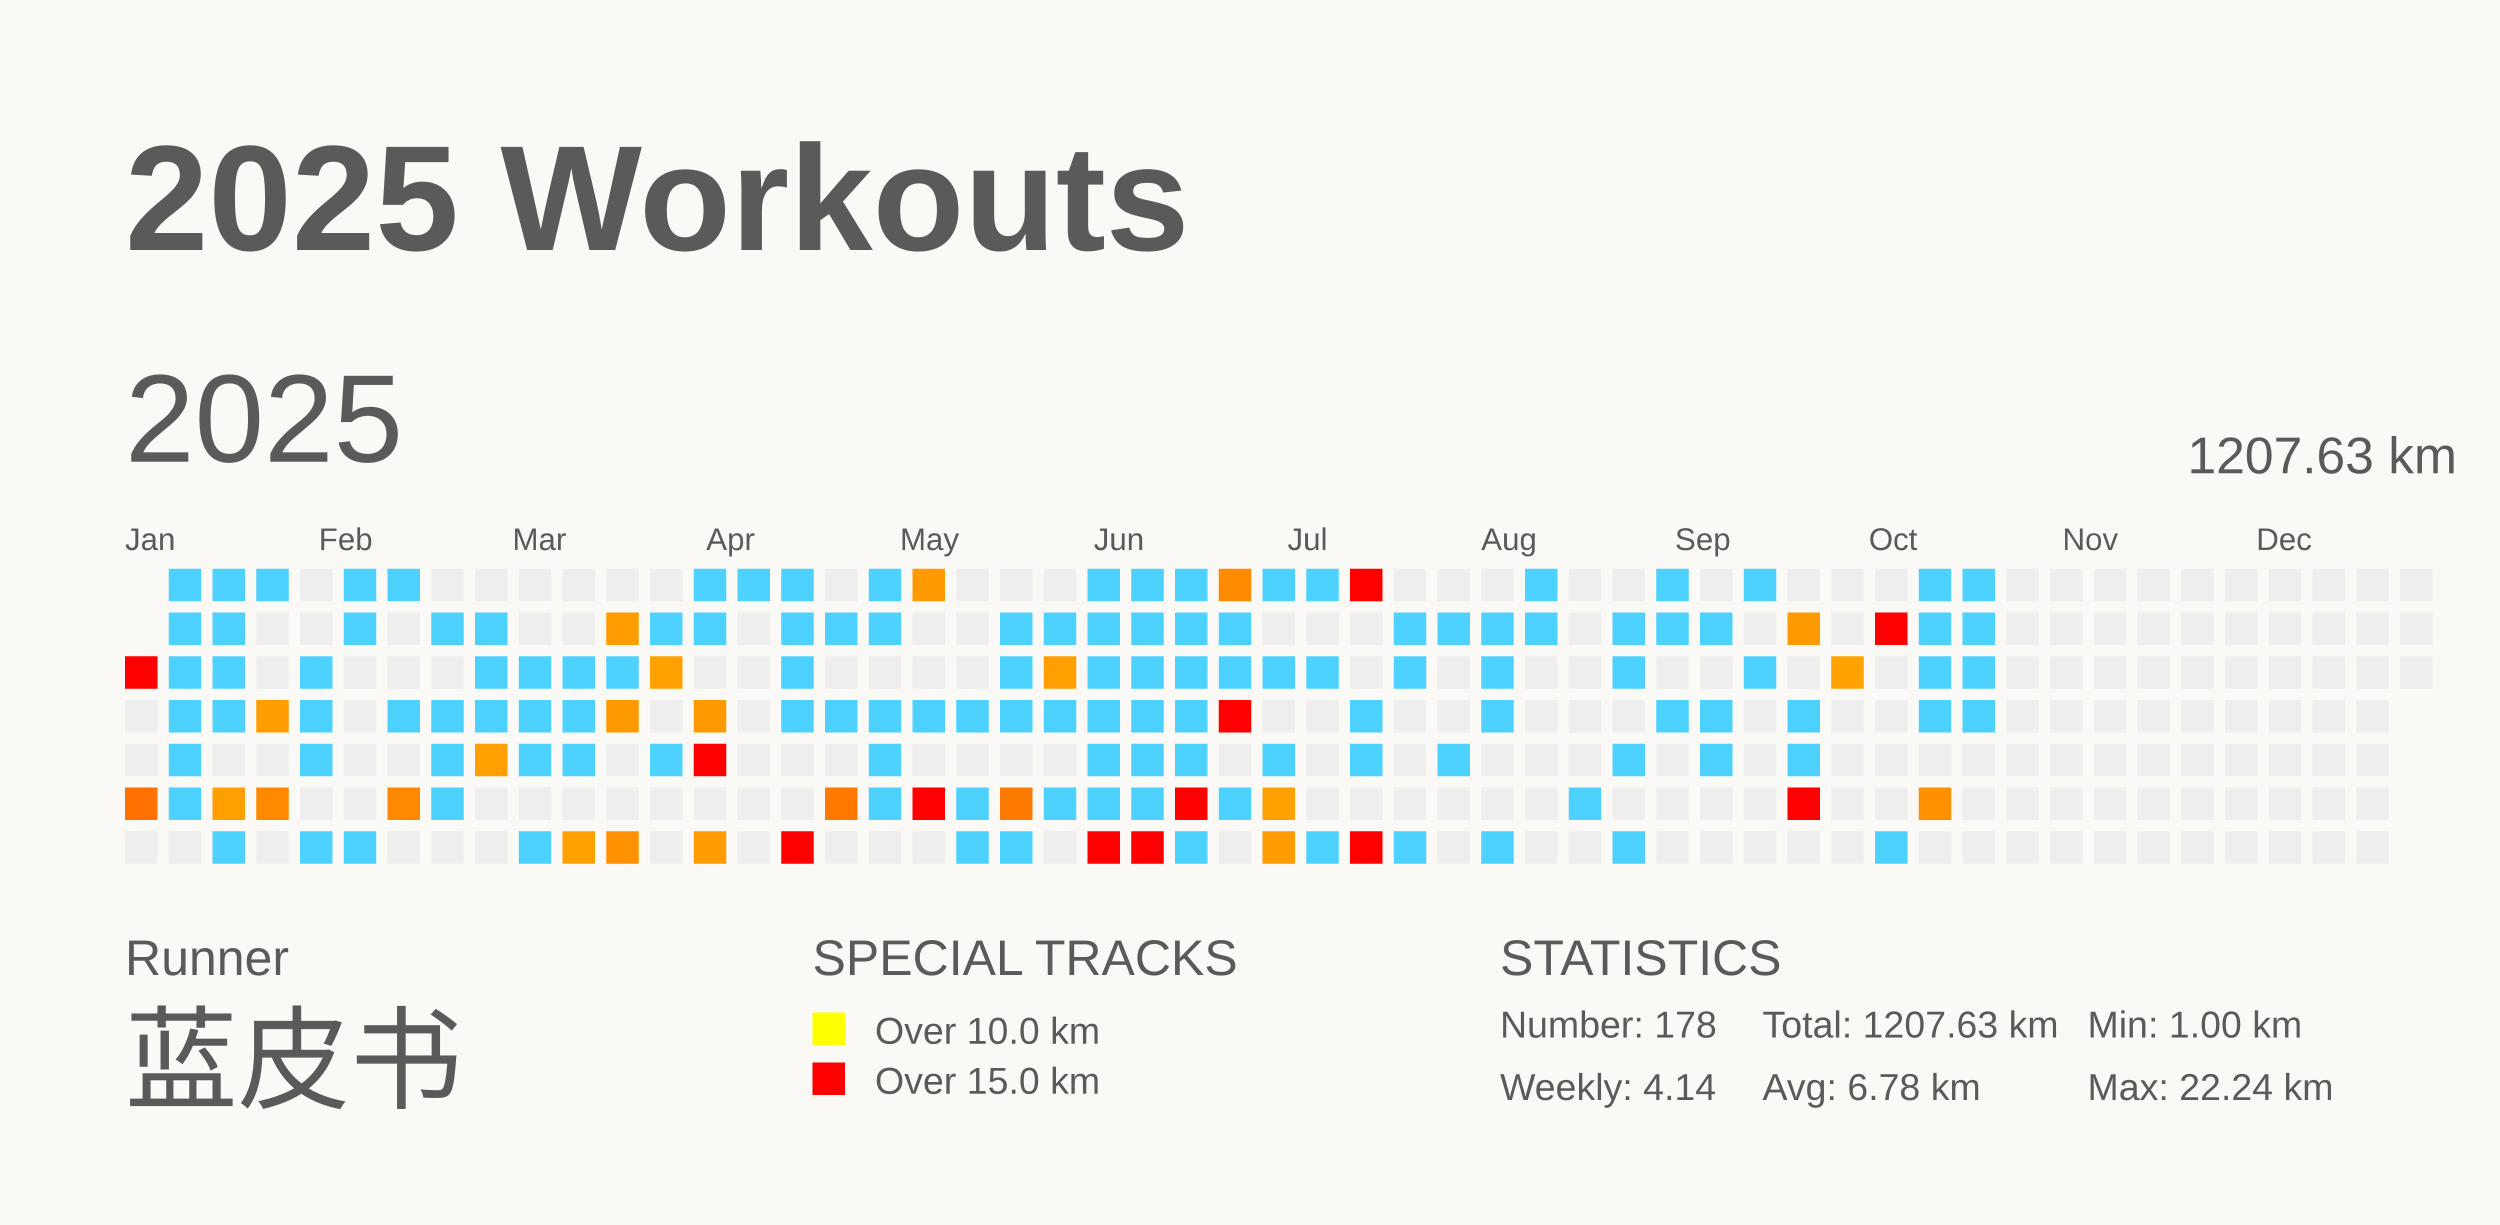
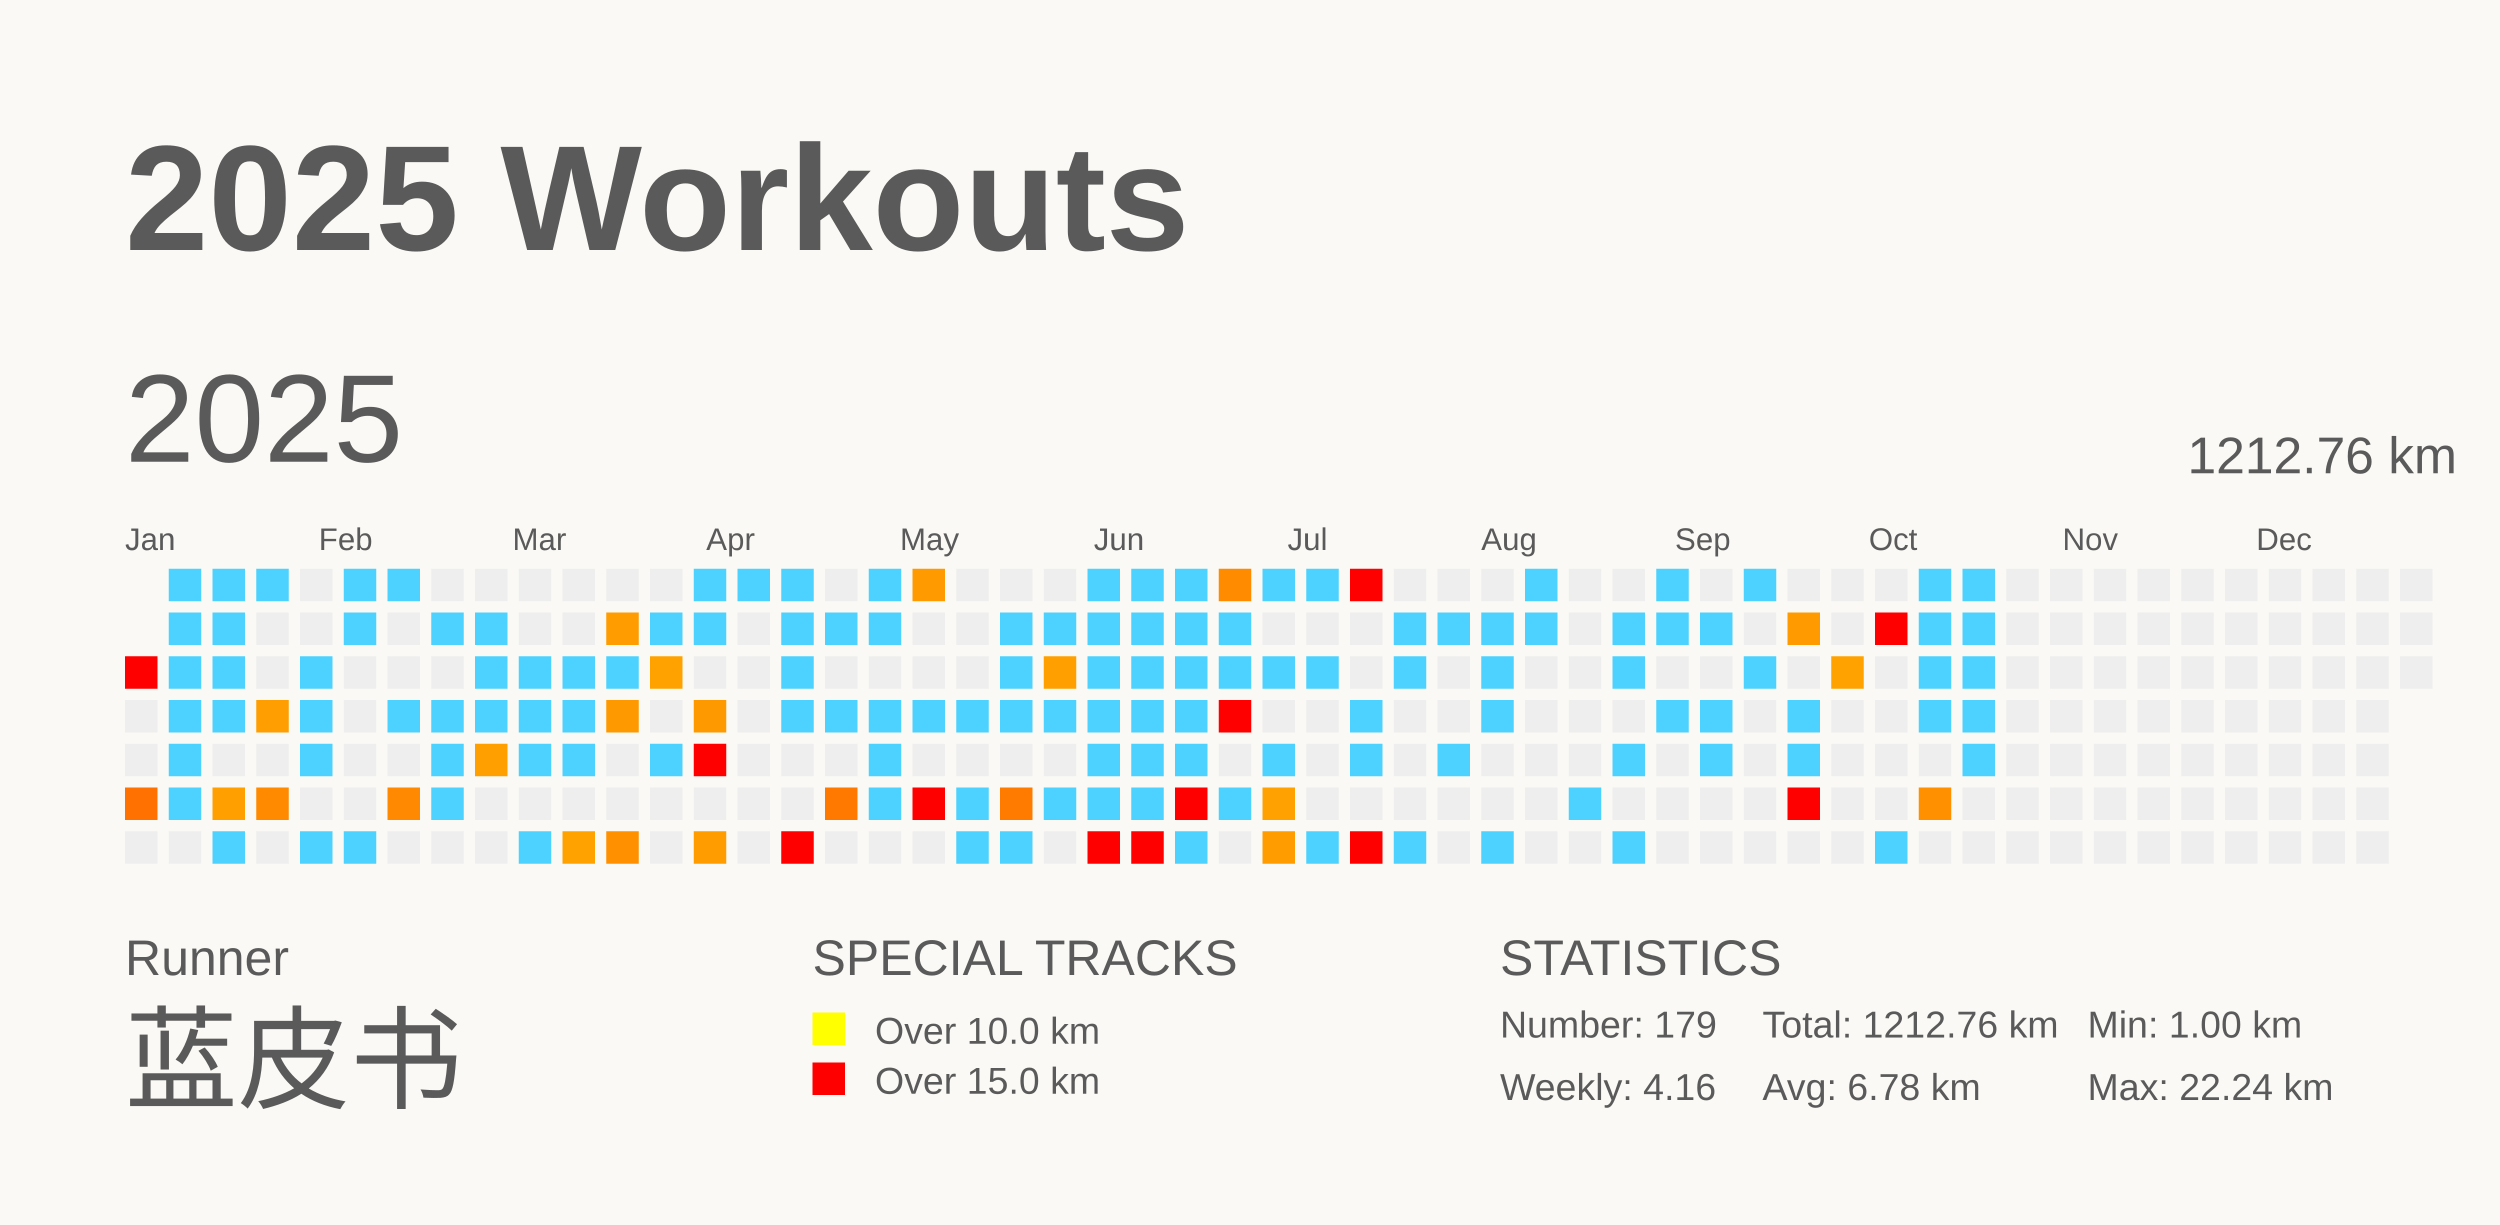
<svg xmlns="http://www.w3.org/2000/svg" baseProfile="full" height="98mm" version="1.1" viewBox="0,0,200,98" width="200mm">
  <defs />
  <rect fill="#FAF9F5" height="98" width="200" x="0" y="0" />
  <text fill="#5A5A5A" style="font-size:12px; font-family:Arial; font-weight:bold;" x="10" y="20">2025 Workouts</text>
  <text fill="#5A5A5A" style="font-size:4px; font-family:Arial" x="10" y="78">Runner</text>
  <text fill="#5A5A5A" style="font-size:9px; font-family:Arial" x="10" y="88">蓝皮书</text>
  <text fill="#5A5A5A" style="font-size:4px; font-family:Arial" x="65" y="78">SPECIAL TRACKS</text>
  <rect fill="yellow" height="2.6" width="2.6" x="65" y="81" />
  <text fill="#5A5A5A" style="font-size:3px; font-family:Arial" x="70" y="83.5">Over 10.0 km</text>
  <rect fill="red" height="2.6" width="2.6" x="65" y="85" />
  <text fill="#5A5A5A" style="font-size:3px; font-family:Arial" x="70" y="87.5">Over 15.0 km</text>
  <text fill="#5A5A5A" style="font-size:4px; font-family:Arial" x="120" y="78">STATISTICS</text>
-   <text fill="#5A5A5A" style="font-size:3px; font-family:Arial" x="120" y="83">Number: 178</text>
-   <text fill="#5A5A5A" style="font-size:3px; font-family:Arial" x="120" y="88">Weekly: 4.14</text>
-   <text fill="#5A5A5A" style="font-size:3px; font-family:Arial" x="141" y="83">Total: 1207.63 km</text>
+   <text fill="#5A5A5A" style="font-size:3px; font-family:Arial" x="120" y="83">Number: 179</text>
+   <text fill="#5A5A5A" style="font-size:3px; font-family:Arial" x="120" y="88">Weekly: 4.16</text>
+   <text fill="#5A5A5A" style="font-size:3px; font-family:Arial" x="141" y="83">Total: 1212.76 km</text>
  <text fill="#5A5A5A" style="font-size:3px; font-family:Arial" x="141" y="88">Avg: 6.78 km</text>
  <text fill="#5A5A5A" style="font-size:3px; font-family:Arial" x="167" y="83">Min: 1.00 km</text>
  <text fill="#5A5A5A" style="font-size:3px; font-family:Arial" x="167" y="88">Max: 22.24 km</text>
  <text dominant-baseline="hanging" fill="#5A5A5A" style="font-size:10.0px; font-family:Arial;" x="10" y="30">2025</text>
-   <text dominant-baseline="hanging" fill="#5A5A5A" style="font-size:4.125px; font-family:Arial;" x="175" y="35">1207.63 km</text>
+   <text dominant-baseline="hanging" fill="#5A5A5A" style="font-size:4.125px; font-family:Arial;" x="175" y="35">1212.76 km</text>
  <text fill="#5A5A5A" style="font-size:2.5px; font-family:Arial" x="10.0" y="44">Jan</text>
  <text fill="#5A5A5A" style="font-size:2.5px; font-family:Arial" x="25.5" y="44">Feb</text>
  <text fill="#5A5A5A" style="font-size:2.5px; font-family:Arial" x="41.0" y="44">Mar</text>
  <text fill="#5A5A5A" style="font-size:2.5px; font-family:Arial" x="56.5" y="44">Apr</text>
  <text fill="#5A5A5A" style="font-size:2.5px; font-family:Arial" x="72.0" y="44">May</text>
  <text fill="#5A5A5A" style="font-size:2.5px; font-family:Arial" x="87.5" y="44">Jun</text>
  <text fill="#5A5A5A" style="font-size:2.5px; font-family:Arial" x="103.0" y="44">Jul</text>
  <text fill="#5A5A5A" style="font-size:2.5px; font-family:Arial" x="118.5" y="44">Aug</text>
  <text fill="#5A5A5A" style="font-size:2.5px; font-family:Arial" x="134.0" y="44">Sep</text>
  <text fill="#5A5A5A" style="font-size:2.5px; font-family:Arial" x="149.5" y="44">Oct</text>
  <text fill="#5A5A5A" style="font-size:2.5px; font-family:Arial" x="165.0" y="44">Nov</text>
  <text fill="#5A5A5A" style="font-size:2.5px; font-family:Arial" x="180.5" y="44">Dec</text>
  <rect fill="red" height="2.6" width="2.6" x="10.0" y="52.5" />
  <rect fill="#EEEEEE" height="2.6" width="2.6" x="10.0" y="56.0" />
  <rect fill="#EEEEEE" height="2.6" width="2.6" x="10.0" y="59.5" />
  <rect fill="#ff7100" height="2.6" width="2.6" x="10.0" y="63.0" />
  <rect fill="#EEEEEE" height="2.6" width="2.6" x="10.0" y="66.5" />
  <rect fill="#4dd2ff" height="2.6" width="2.6" x="13.5" y="45.5" />
  <rect fill="#4dd2ff" height="2.6" width="2.6" x="13.5" y="49.0" />
  <rect fill="#4dd2ff" height="2.6" width="2.6" x="13.5" y="52.5" />
  <rect fill="#4dd2ff" height="2.6" width="2.6" x="13.5" y="56.0" />
  <rect fill="#4dd2ff" height="2.6" width="2.6" x="13.5" y="59.5" />
  <rect fill="#4dd2ff" height="2.6" width="2.6" x="13.5" y="63.0" />
  <rect fill="#EEEEEE" height="2.6" width="2.6" x="13.5" y="66.5" />
  <rect fill="#4dd2ff" height="2.6" width="2.6" x="17.0" y="45.5" />
  <rect fill="#4dd2ff" height="2.6" width="2.6" x="17.0" y="49.0" />
  <rect fill="#4dd2ff" height="2.6" width="2.6" x="17.0" y="52.5" />
  <rect fill="#4dd2ff" height="2.6" width="2.6" x="17.0" y="56.0" />
  <rect fill="#EEEEEE" height="2.6" width="2.6" x="17.0" y="59.5" />
  <rect fill="#ff9f00" height="2.6" width="2.6" x="17.0" y="63.0" />
  <rect fill="#4dd2ff" height="2.6" width="2.6" x="17.0" y="66.5" />
  <rect fill="#4dd2ff" height="2.6" width="2.6" x="20.5" y="45.5" />
  <rect fill="#EEEEEE" height="2.6" width="2.6" x="20.5" y="49.0" />
  <rect fill="#EEEEEE" height="2.6" width="2.6" x="20.5" y="52.5" />
  <rect fill="#ff9e00" height="2.6" width="2.6" x="20.5" y="56.0" />
  <rect fill="#EEEEEE" height="2.6" width="2.6" x="20.5" y="59.5" />
  <rect fill="#ff8a00" height="2.6" width="2.6" x="20.5" y="63.0" />
  <rect fill="#EEEEEE" height="2.6" width="2.6" x="20.5" y="66.5" />
  <rect fill="#EEEEEE" height="2.6" width="2.6" x="24.0" y="45.5" />
  <rect fill="#EEEEEE" height="2.6" width="2.6" x="24.0" y="49.0" />
  <rect fill="#4dd2ff" height="2.6" width="2.6" x="24.0" y="52.5" />
  <rect fill="#4dd2ff" height="2.6" width="2.6" x="24.0" y="56.0" />
  <rect fill="#4dd2ff" height="2.6" width="2.6" x="24.0" y="59.5" />
  <rect fill="#EEEEEE" height="2.6" width="2.6" x="24.0" y="63.0" />
  <rect fill="#4dd2ff" height="2.6" width="2.6" x="24.0" y="66.5" />
  <rect fill="#4dd2ff" height="2.6" width="2.6" x="27.5" y="45.5" />
  <rect fill="#4dd2ff" height="2.6" width="2.6" x="27.5" y="49.0" />
  <rect fill="#EEEEEE" height="2.6" width="2.6" x="27.5" y="52.5" />
  <rect fill="#EEEEEE" height="2.6" width="2.6" x="27.5" y="56.0" />
  <rect fill="#EEEEEE" height="2.6" width="2.6" x="27.5" y="59.5" />
  <rect fill="#EEEEEE" height="2.6" width="2.6" x="27.5" y="63.0" />
  <rect fill="#4dd2ff" height="2.6" width="2.6" x="27.5" y="66.5" />
  <rect fill="#4dd2ff" height="2.6" width="2.6" x="31.0" y="45.5" />
  <rect fill="#EEEEEE" height="2.6" width="2.6" x="31.0" y="49.0" />
  <rect fill="#EEEEEE" height="2.6" width="2.6" x="31.0" y="52.5" />
  <rect fill="#4dd2ff" height="2.6" width="2.6" x="31.0" y="56.0" />
  <rect fill="#EEEEEE" height="2.6" width="2.6" x="31.0" y="59.5" />
  <rect fill="#ff8900" height="2.6" width="2.6" x="31.0" y="63.0" />
  <rect fill="#EEEEEE" height="2.6" width="2.6" x="31.0" y="66.5" />
  <rect fill="#EEEEEE" height="2.6" width="2.6" x="34.5" y="45.5" />
  <rect fill="#4dd2ff" height="2.6" width="2.6" x="34.5" y="49.0" />
  <rect fill="#EEEEEE" height="2.6" width="2.6" x="34.5" y="52.5" />
  <rect fill="#4dd2ff" height="2.6" width="2.6" x="34.5" y="56.0" />
  <rect fill="#4dd2ff" height="2.6" width="2.6" x="34.5" y="59.5" />
  <rect fill="#4dd2ff" height="2.6" width="2.6" x="34.5" y="63.0" />
  <rect fill="#EEEEEE" height="2.6" width="2.6" x="34.5" y="66.5" />
  <rect fill="#EEEEEE" height="2.6" width="2.6" x="38.0" y="45.5" />
  <rect fill="#4dd2ff" height="2.6" width="2.6" x="38.0" y="49.0" />
  <rect fill="#4dd2ff" height="2.6" width="2.6" x="38.0" y="52.5" />
  <rect fill="#4dd2ff" height="2.6" width="2.6" x="38.0" y="56.0" />
  <rect fill="#ffa000" height="2.6" width="2.6" x="38.0" y="59.5" />
  <rect fill="#EEEEEE" height="2.6" width="2.6" x="38.0" y="63.0" />
  <rect fill="#EEEEEE" height="2.6" width="2.6" x="38.0" y="66.5" />
  <rect fill="#EEEEEE" height="2.6" width="2.6" x="41.5" y="45.5" />
  <rect fill="#EEEEEE" height="2.6" width="2.6" x="41.5" y="49.0" />
  <rect fill="#4dd2ff" height="2.6" width="2.6" x="41.5" y="52.5" />
  <rect fill="#4dd2ff" height="2.6" width="2.6" x="41.5" y="56.0" />
  <rect fill="#4dd2ff" height="2.6" width="2.6" x="41.5" y="59.5" />
  <rect fill="#EEEEEE" height="2.6" width="2.6" x="41.5" y="63.0" />
  <rect fill="#4dd2ff" height="2.6" width="2.6" x="41.5" y="66.5" />
  <rect fill="#EEEEEE" height="2.6" width="2.6" x="45.0" y="45.5" />
  <rect fill="#EEEEEE" height="2.6" width="2.6" x="45.0" y="49.0" />
  <rect fill="#4dd2ff" height="2.6" width="2.6" x="45.0" y="52.5" />
  <rect fill="#4dd2ff" height="2.6" width="2.6" x="45.0" y="56.0" />
  <rect fill="#4dd2ff" height="2.6" width="2.6" x="45.0" y="59.5" />
  <rect fill="#EEEEEE" height="2.6" width="2.6" x="45.0" y="63.0" />
  <rect fill="#ffa200" height="2.6" width="2.6" x="45.0" y="66.5" />
  <rect fill="#EEEEEE" height="2.6" width="2.6" x="48.5" y="45.5" />
  <rect fill="#ff9c00" height="2.6" width="2.6" x="48.5" y="49.0" />
  <rect fill="#4dd2ff" height="2.6" width="2.6" x="48.5" y="52.5" />
  <rect fill="#ff9900" height="2.6" width="2.6" x="48.5" y="56.0" />
  <rect fill="#EEEEEE" height="2.6" width="2.6" x="48.5" y="59.5" />
  <rect fill="#EEEEEE" height="2.6" width="2.6" x="48.5" y="63.0" />
  <rect fill="#ff9000" height="2.6" width="2.6" x="48.5" y="66.5" />
  <rect fill="#EEEEEE" height="2.6" width="2.6" x="52.0" y="45.5" />
  <rect fill="#4dd2ff" height="2.6" width="2.6" x="52.0" y="49.0" />
  <rect fill="#ffa200" height="2.6" width="2.6" x="52.0" y="52.5" />
  <rect fill="#EEEEEE" height="2.6" width="2.6" x="52.0" y="56.0" />
  <rect fill="#4dd2ff" height="2.6" width="2.6" x="52.0" y="59.5" />
  <rect fill="#EEEEEE" height="2.6" width="2.6" x="52.0" y="63.0" />
  <rect fill="#EEEEEE" height="2.6" width="2.6" x="52.0" y="66.5" />
  <rect fill="#4dd2ff" height="2.6" width="2.6" x="55.5" y="45.5" />
  <rect fill="#4dd2ff" height="2.6" width="2.6" x="55.5" y="49.0" />
  <rect fill="#EEEEEE" height="2.6" width="2.6" x="55.5" y="52.5" />
  <rect fill="#ff9900" height="2.6" width="2.6" x="55.5" y="56.0" />
  <rect fill="red" height="2.6" width="2.6" x="55.5" y="59.5" />
  <rect fill="#EEEEEE" height="2.6" width="2.6" x="55.5" y="63.0" />
  <rect fill="#ff9c00" height="2.6" width="2.6" x="55.5" y="66.5" />
  <rect fill="#4dd2ff" height="2.6" width="2.6" x="59.0" y="45.5" />
  <rect fill="#EEEEEE" height="2.6" width="2.6" x="59.0" y="49.0" />
  <rect fill="#EEEEEE" height="2.6" width="2.6" x="59.0" y="52.5" />
  <rect fill="#EEEEEE" height="2.6" width="2.6" x="59.0" y="56.0" />
  <rect fill="#EEEEEE" height="2.6" width="2.6" x="59.0" y="59.5" />
  <rect fill="#EEEEEE" height="2.6" width="2.6" x="59.0" y="63.0" />
  <rect fill="#EEEEEE" height="2.6" width="2.6" x="59.0" y="66.5" />
  <rect fill="#4dd2ff" height="2.6" width="2.6" x="62.5" y="45.5" />
  <rect fill="#4dd2ff" height="2.6" width="2.6" x="62.5" y="49.0" />
  <rect fill="#4dd2ff" height="2.6" width="2.6" x="62.5" y="52.5" />
  <rect fill="#4dd2ff" height="2.6" width="2.6" x="62.5" y="56.0" />
  <rect fill="#EEEEEE" height="2.6" width="2.6" x="62.5" y="59.5" />
  <rect fill="#EEEEEE" height="2.6" width="2.6" x="62.5" y="63.0" />
  <rect fill="red" height="2.6" width="2.6" x="62.5" y="66.5" />
  <rect fill="#EEEEEE" height="2.6" width="2.6" x="66.0" y="45.5" />
  <rect fill="#4dd2ff" height="2.6" width="2.6" x="66.0" y="49.0" />
  <rect fill="#EEEEEE" height="2.6" width="2.6" x="66.0" y="52.5" />
  <rect fill="#4dd2ff" height="2.6" width="2.6" x="66.0" y="56.0" />
  <rect fill="#EEEEEE" height="2.6" width="2.6" x="66.0" y="59.5" />
  <rect fill="#ff7800" height="2.6" width="2.6" x="66.0" y="63.0" />
  <rect fill="#EEEEEE" height="2.6" width="2.6" x="66.0" y="66.5" />
  <rect fill="#4dd2ff" height="2.6" width="2.6" x="69.5" y="45.5" />
  <rect fill="#4dd2ff" height="2.6" width="2.6" x="69.5" y="49.0" />
  <rect fill="#EEEEEE" height="2.6" width="2.6" x="69.5" y="52.5" />
  <rect fill="#4dd2ff" height="2.6" width="2.6" x="69.5" y="56.0" />
  <rect fill="#4dd2ff" height="2.6" width="2.6" x="69.5" y="59.5" />
  <rect fill="#4dd2ff" height="2.6" width="2.6" x="69.5" y="63.0" />
  <rect fill="#EEEEEE" height="2.6" width="2.6" x="69.5" y="66.5" />
  <rect fill="#ff9a00" height="2.6" width="2.6" x="73.0" y="45.5" />
  <rect fill="#EEEEEE" height="2.6" width="2.6" x="73.0" y="49.0" />
  <rect fill="#EEEEEE" height="2.6" width="2.6" x="73.0" y="52.5" />
  <rect fill="#4dd2ff" height="2.6" width="2.6" x="73.0" y="56.0" />
  <rect fill="#EEEEEE" height="2.6" width="2.6" x="73.0" y="59.5" />
  <rect fill="red" height="2.6" width="2.6" x="73.0" y="63.0" />
  <rect fill="#EEEEEE" height="2.6" width="2.6" x="73.0" y="66.5" />
  <rect fill="#EEEEEE" height="2.6" width="2.6" x="76.5" y="45.5" />
  <rect fill="#EEEEEE" height="2.6" width="2.6" x="76.5" y="49.0" />
  <rect fill="#EEEEEE" height="2.6" width="2.6" x="76.5" y="52.5" />
  <rect fill="#4dd2ff" height="2.6" width="2.6" x="76.5" y="56.0" />
  <rect fill="#EEEEEE" height="2.6" width="2.6" x="76.5" y="59.5" />
  <rect fill="#4dd2ff" height="2.6" width="2.6" x="76.5" y="63.0" />
  <rect fill="#4dd2ff" height="2.6" width="2.6" x="76.5" y="66.5" />
  <rect fill="#EEEEEE" height="2.6" width="2.6" x="80.0" y="45.5" />
  <rect fill="#4dd2ff" height="2.6" width="2.6" x="80.0" y="49.0" />
  <rect fill="#4dd2ff" height="2.6" width="2.6" x="80.0" y="52.5" />
  <rect fill="#4dd2ff" height="2.6" width="2.6" x="80.0" y="56.0" />
  <rect fill="#EEEEEE" height="2.6" width="2.6" x="80.0" y="59.5" />
  <rect fill="#ff7b00" height="2.6" width="2.6" x="80.0" y="63.0" />
  <rect fill="#4dd2ff" height="2.6" width="2.6" x="80.0" y="66.5" />
  <rect fill="#EEEEEE" height="2.6" width="2.6" x="83.5" y="45.5" />
  <rect fill="#4dd2ff" height="2.6" width="2.6" x="83.5" y="49.0" />
  <rect fill="#ffa000" height="2.6" width="2.6" x="83.5" y="52.5" />
  <rect fill="#4dd2ff" height="2.6" width="2.6" x="83.5" y="56.0" />
  <rect fill="#EEEEEE" height="2.6" width="2.6" x="83.5" y="59.5" />
  <rect fill="#4dd2ff" height="2.6" width="2.6" x="83.5" y="63.0" />
  <rect fill="#EEEEEE" height="2.6" width="2.6" x="83.5" y="66.5" />
  <rect fill="#4dd2ff" height="2.6" width="2.6" x="87.0" y="45.5" />
  <rect fill="#4dd2ff" height="2.6" width="2.6" x="87.0" y="49.0" />
  <rect fill="#4dd2ff" height="2.6" width="2.6" x="87.0" y="52.5" />
  <rect fill="#4dd2ff" height="2.6" width="2.6" x="87.0" y="56.0" />
  <rect fill="#4dd2ff" height="2.6" width="2.6" x="87.0" y="59.5" />
  <rect fill="#4dd2ff" height="2.6" width="2.6" x="87.0" y="63.0" />
  <rect fill="red" height="2.6" width="2.6" x="87.0" y="66.5" />
  <rect fill="#4dd2ff" height="2.6" width="2.6" x="90.5" y="45.5" />
  <rect fill="#4dd2ff" height="2.6" width="2.6" x="90.5" y="49.0" />
  <rect fill="#4dd2ff" height="2.6" width="2.6" x="90.5" y="52.5" />
  <rect fill="#4dd2ff" height="2.6" width="2.6" x="90.5" y="56.0" />
  <rect fill="#4dd2ff" height="2.6" width="2.6" x="90.5" y="59.5" />
  <rect fill="#4dd2ff" height="2.6" width="2.6" x="90.5" y="63.0" />
  <rect fill="red" height="2.6" width="2.6" x="90.5" y="66.5" />
  <rect fill="#4dd2ff" height="2.6" width="2.6" x="94.0" y="45.5" />
  <rect fill="#4dd2ff" height="2.6" width="2.6" x="94.0" y="49.0" />
  <rect fill="#4dd2ff" height="2.6" width="2.6" x="94.0" y="52.5" />
  <rect fill="#4dd2ff" height="2.6" width="2.6" x="94.0" y="56.0" />
  <rect fill="#4dd2ff" height="2.6" width="2.6" x="94.0" y="59.5" />
  <rect fill="red" height="2.6" width="2.6" x="94.0" y="63.0" />
  <rect fill="#4dd2ff" height="2.6" width="2.6" x="94.0" y="66.5" />
  <rect fill="#ff8c00" height="2.6" width="2.6" x="97.5" y="45.5" />
  <rect fill="#4dd2ff" height="2.6" width="2.6" x="97.5" y="49.0" />
  <rect fill="#4dd2ff" height="2.6" width="2.6" x="97.5" y="52.5" />
  <rect fill="red" height="2.6" width="2.6" x="97.5" y="56.0" />
  <rect fill="#EEEEEE" height="2.6" width="2.6" x="97.5" y="59.5" />
  <rect fill="#4dd2ff" height="2.6" width="2.6" x="97.5" y="63.0" />
  <rect fill="#EEEEEE" height="2.6" width="2.6" x="97.5" y="66.5" />
  <rect fill="#4dd2ff" height="2.6" width="2.6" x="101.0" y="45.5" />
  <rect fill="#EEEEEE" height="2.6" width="2.6" x="101.0" y="49.0" />
  <rect fill="#4dd2ff" height="2.6" width="2.6" x="101.0" y="52.5" />
  <rect fill="#EEEEEE" height="2.6" width="2.6" x="101.0" y="56.0" />
  <rect fill="#4dd2ff" height="2.6" width="2.6" x="101.0" y="59.5" />
  <rect fill="#ffa100" height="2.6" width="2.6" x="101.0" y="63.0" />
  <rect fill="#ff9c00" height="2.6" width="2.6" x="101.0" y="66.5" />
  <rect fill="#4dd2ff" height="2.6" width="2.6" x="104.5" y="45.5" />
  <rect fill="#EEEEEE" height="2.6" width="2.6" x="104.5" y="49.0" />
  <rect fill="#4dd2ff" height="2.6" width="2.6" x="104.5" y="52.5" />
  <rect fill="#EEEEEE" height="2.6" width="2.6" x="104.5" y="56.0" />
  <rect fill="#EEEEEE" height="2.6" width="2.6" x="104.5" y="59.5" />
  <rect fill="#EEEEEE" height="2.6" width="2.6" x="104.5" y="63.0" />
  <rect fill="#4dd2ff" height="2.6" width="2.6" x="104.5" y="66.5" />
  <rect fill="red" height="2.6" width="2.6" x="108.0" y="45.5" />
  <rect fill="#EEEEEE" height="2.6" width="2.6" x="108.0" y="49.0" />
  <rect fill="#EEEEEE" height="2.6" width="2.6" x="108.0" y="52.5" />
  <rect fill="#4dd2ff" height="2.6" width="2.6" x="108.0" y="56.0" />
  <rect fill="#4dd2ff" height="2.6" width="2.6" x="108.0" y="59.5" />
  <rect fill="#EEEEEE" height="2.6" width="2.6" x="108.0" y="63.0" />
  <rect fill="red" height="2.6" width="2.6" x="108.0" y="66.5" />
  <rect fill="#EEEEEE" height="2.6" width="2.6" x="111.5" y="45.5" />
  <rect fill="#4dd2ff" height="2.6" width="2.6" x="111.5" y="49.0" />
  <rect fill="#4dd2ff" height="2.6" width="2.6" x="111.5" y="52.5" />
  <rect fill="#EEEEEE" height="2.6" width="2.6" x="111.5" y="56.0" />
  <rect fill="#EEEEEE" height="2.6" width="2.6" x="111.5" y="59.5" />
  <rect fill="#EEEEEE" height="2.6" width="2.6" x="111.5" y="63.0" />
  <rect fill="#4dd2ff" height="2.6" width="2.6" x="111.5" y="66.5" />
  <rect fill="#EEEEEE" height="2.6" width="2.6" x="115.0" y="45.5" />
  <rect fill="#4dd2ff" height="2.6" width="2.6" x="115.0" y="49.0" />
  <rect fill="#EEEEEE" height="2.6" width="2.6" x="115.0" y="52.5" />
  <rect fill="#EEEEEE" height="2.6" width="2.6" x="115.0" y="56.0" />
  <rect fill="#4dd2ff" height="2.6" width="2.6" x="115.0" y="59.5" />
  <rect fill="#EEEEEE" height="2.6" width="2.6" x="115.0" y="63.0" />
  <rect fill="#EEEEEE" height="2.6" width="2.6" x="115.0" y="66.5" />
  <rect fill="#EEEEEE" height="2.6" width="2.6" x="118.5" y="45.5" />
  <rect fill="#4dd2ff" height="2.6" width="2.6" x="118.5" y="49.0" />
  <rect fill="#4dd2ff" height="2.6" width="2.6" x="118.5" y="52.5" />
  <rect fill="#4dd2ff" height="2.6" width="2.6" x="118.5" y="56.0" />
  <rect fill="#EEEEEE" height="2.6" width="2.6" x="118.5" y="59.5" />
  <rect fill="#EEEEEE" height="2.6" width="2.6" x="118.5" y="63.0" />
  <rect fill="#4dd2ff" height="2.6" width="2.6" x="118.5" y="66.5" />
  <rect fill="#4dd2ff" height="2.6" width="2.6" x="122.0" y="45.5" />
  <rect fill="#4dd2ff" height="2.6" width="2.6" x="122.0" y="49.0" />
  <rect fill="#EEEEEE" height="2.6" width="2.6" x="122.0" y="52.5" />
  <rect fill="#EEEEEE" height="2.6" width="2.6" x="122.0" y="56.0" />
  <rect fill="#EEEEEE" height="2.6" width="2.6" x="122.0" y="59.5" />
  <rect fill="#EEEEEE" height="2.6" width="2.6" x="122.0" y="63.0" />
  <rect fill="#EEEEEE" height="2.6" width="2.6" x="122.0" y="66.5" />
  <rect fill="#EEEEEE" height="2.6" width="2.6" x="125.5" y="45.5" />
  <rect fill="#EEEEEE" height="2.6" width="2.6" x="125.5" y="49.0" />
  <rect fill="#EEEEEE" height="2.6" width="2.6" x="125.5" y="52.5" />
  <rect fill="#EEEEEE" height="2.6" width="2.6" x="125.5" y="56.0" />
  <rect fill="#EEEEEE" height="2.6" width="2.6" x="125.5" y="59.5" />
  <rect fill="#4dd2ff" height="2.6" width="2.6" x="125.5" y="63.0" />
  <rect fill="#EEEEEE" height="2.6" width="2.6" x="125.5" y="66.5" />
  <rect fill="#EEEEEE" height="2.6" width="2.6" x="129.0" y="45.5" />
  <rect fill="#4dd2ff" height="2.6" width="2.6" x="129.0" y="49.0" />
  <rect fill="#4dd2ff" height="2.6" width="2.6" x="129.0" y="52.5" />
  <rect fill="#EEEEEE" height="2.6" width="2.6" x="129.0" y="56.0" />
  <rect fill="#4dd2ff" height="2.6" width="2.6" x="129.0" y="59.5" />
  <rect fill="#EEEEEE" height="2.6" width="2.6" x="129.0" y="63.0" />
  <rect fill="#4dd2ff" height="2.6" width="2.6" x="129.0" y="66.5" />
  <rect fill="#4dd2ff" height="2.6" width="2.6" x="132.5" y="45.5" />
  <rect fill="#4dd2ff" height="2.6" width="2.6" x="132.5" y="49.0" />
  <rect fill="#EEEEEE" height="2.6" width="2.6" x="132.5" y="52.5" />
  <rect fill="#4dd2ff" height="2.6" width="2.6" x="132.5" y="56.0" />
  <rect fill="#EEEEEE" height="2.6" width="2.6" x="132.5" y="59.5" />
  <rect fill="#EEEEEE" height="2.6" width="2.6" x="132.5" y="63.0" />
  <rect fill="#EEEEEE" height="2.6" width="2.6" x="132.5" y="66.5" />
  <rect fill="#EEEEEE" height="2.6" width="2.6" x="136.0" y="45.5" />
  <rect fill="#4dd2ff" height="2.6" width="2.6" x="136.0" y="49.0" />
  <rect fill="#EEEEEE" height="2.6" width="2.6" x="136.0" y="52.5" />
  <rect fill="#4dd2ff" height="2.6" width="2.6" x="136.0" y="56.0" />
  <rect fill="#4dd2ff" height="2.6" width="2.6" x="136.0" y="59.5" />
  <rect fill="#EEEEEE" height="2.6" width="2.6" x="136.0" y="63.0" />
  <rect fill="#EEEEEE" height="2.6" width="2.6" x="136.0" y="66.5" />
  <rect fill="#4dd2ff" height="2.6" width="2.6" x="139.5" y="45.5" />
  <rect fill="#EEEEEE" height="2.6" width="2.6" x="139.5" y="49.0" />
  <rect fill="#4dd2ff" height="2.6" width="2.6" x="139.5" y="52.5" />
  <rect fill="#EEEEEE" height="2.6" width="2.6" x="139.5" y="56.0" />
  <rect fill="#EEEEEE" height="2.6" width="2.6" x="139.5" y="59.5" />
  <rect fill="#EEEEEE" height="2.6" width="2.6" x="139.5" y="63.0" />
  <rect fill="#EEEEEE" height="2.6" width="2.6" x="139.5" y="66.5" />
  <rect fill="#EEEEEE" height="2.6" width="2.6" x="143.0" y="45.5" />
  <rect fill="#ff9b00" height="2.6" width="2.6" x="143.0" y="49.0" />
  <rect fill="#EEEEEE" height="2.6" width="2.6" x="143.0" y="52.5" />
  <rect fill="#4dd2ff" height="2.6" width="2.6" x="143.0" y="56.0" />
  <rect fill="#4dd2ff" height="2.6" width="2.6" x="143.0" y="59.5" />
  <rect fill="red" height="2.6" width="2.6" x="143.0" y="63.0" />
  <rect fill="#EEEEEE" height="2.6" width="2.6" x="143.0" y="66.5" />
  <rect fill="#EEEEEE" height="2.6" width="2.6" x="146.5" y="45.5" />
  <rect fill="#EEEEEE" height="2.6" width="2.6" x="146.5" y="49.0" />
  <rect fill="#ffa200" height="2.6" width="2.6" x="146.5" y="52.5" />
  <rect fill="#EEEEEE" height="2.6" width="2.6" x="146.5" y="56.0" />
  <rect fill="#EEEEEE" height="2.6" width="2.6" x="146.5" y="59.5" />
  <rect fill="#EEEEEE" height="2.6" width="2.6" x="146.5" y="63.0" />
  <rect fill="#EEEEEE" height="2.6" width="2.6" x="146.5" y="66.5" />
  <rect fill="#EEEEEE" height="2.6" width="2.6" x="150.0" y="45.5" />
  <rect fill="red" height="2.6" width="2.6" x="150.0" y="49.0" />
  <rect fill="#EEEEEE" height="2.6" width="2.6" x="150.0" y="52.5" />
  <rect fill="#EEEEEE" height="2.6" width="2.6" x="150.0" y="56.0" />
  <rect fill="#EEEEEE" height="2.6" width="2.6" x="150.0" y="59.5" />
  <rect fill="#EEEEEE" height="2.6" width="2.6" x="150.0" y="63.0" />
  <rect fill="#4dd2ff" height="2.6" width="2.6" x="150.0" y="66.5" />
  <rect fill="#4dd2ff" height="2.6" width="2.6" x="153.5" y="45.5" />
  <rect fill="#4dd2ff" height="2.6" width="2.6" x="153.5" y="49.0" />
  <rect fill="#4dd2ff" height="2.6" width="2.6" x="153.5" y="52.5" />
  <rect fill="#4dd2ff" height="2.6" width="2.6" x="153.5" y="56.0" />
  <rect fill="#EEEEEE" height="2.6" width="2.6" x="153.5" y="59.5" />
  <rect fill="#ff9000" height="2.6" width="2.6" x="153.5" y="63.0" />
  <rect fill="#EEEEEE" height="2.6" width="2.6" x="153.5" y="66.5" />
  <rect fill="#4dd2ff" height="2.6" width="2.6" x="157.0" y="45.5" />
  <rect fill="#4dd2ff" height="2.6" width="2.6" x="157.0" y="49.0" />
  <rect fill="#4dd2ff" height="2.6" width="2.6" x="157.0" y="52.5" />
  <rect fill="#4dd2ff" height="2.6" width="2.6" x="157.0" y="56.0" />
-   <rect fill="#EEEEEE" height="2.6" width="2.6" x="157.0" y="59.5" />
+   <rect fill="#4dd2ff" height="2.6" width="2.6" x="157.0" y="59.5" />
  <rect fill="#EEEEEE" height="2.6" width="2.6" x="157.0" y="63.0" />
  <rect fill="#EEEEEE" height="2.6" width="2.6" x="157.0" y="66.5" />
  <rect fill="#EEEEEE" height="2.6" width="2.6" x="160.5" y="45.5" />
  <rect fill="#EEEEEE" height="2.6" width="2.6" x="160.5" y="49.0" />
  <rect fill="#EEEEEE" height="2.6" width="2.6" x="160.5" y="52.5" />
  <rect fill="#EEEEEE" height="2.6" width="2.6" x="160.5" y="56.0" />
  <rect fill="#EEEEEE" height="2.6" width="2.6" x="160.5" y="59.5" />
  <rect fill="#EEEEEE" height="2.6" width="2.6" x="160.5" y="63.0" />
  <rect fill="#EEEEEE" height="2.6" width="2.6" x="160.5" y="66.5" />
  <rect fill="#EEEEEE" height="2.6" width="2.6" x="164.0" y="45.5" />
  <rect fill="#EEEEEE" height="2.6" width="2.6" x="164.0" y="49.0" />
  <rect fill="#EEEEEE" height="2.6" width="2.6" x="164.0" y="52.5" />
  <rect fill="#EEEEEE" height="2.6" width="2.6" x="164.0" y="56.0" />
  <rect fill="#EEEEEE" height="2.6" width="2.6" x="164.0" y="59.5" />
  <rect fill="#EEEEEE" height="2.6" width="2.6" x="164.0" y="63.0" />
  <rect fill="#EEEEEE" height="2.6" width="2.6" x="164.0" y="66.5" />
  <rect fill="#EEEEEE" height="2.6" width="2.6" x="167.5" y="45.5" />
  <rect fill="#EEEEEE" height="2.6" width="2.6" x="167.5" y="49.0" />
  <rect fill="#EEEEEE" height="2.6" width="2.6" x="167.5" y="52.5" />
  <rect fill="#EEEEEE" height="2.6" width="2.6" x="167.5" y="56.0" />
  <rect fill="#EEEEEE" height="2.6" width="2.6" x="167.5" y="59.5" />
  <rect fill="#EEEEEE" height="2.6" width="2.6" x="167.5" y="63.0" />
  <rect fill="#EEEEEE" height="2.6" width="2.6" x="167.5" y="66.5" />
  <rect fill="#EEEEEE" height="2.6" width="2.6" x="171.0" y="45.5" />
  <rect fill="#EEEEEE" height="2.6" width="2.6" x="171.0" y="49.0" />
  <rect fill="#EEEEEE" height="2.6" width="2.6" x="171.0" y="52.5" />
  <rect fill="#EEEEEE" height="2.6" width="2.6" x="171.0" y="56.0" />
  <rect fill="#EEEEEE" height="2.6" width="2.6" x="171.0" y="59.5" />
  <rect fill="#EEEEEE" height="2.6" width="2.6" x="171.0" y="63.0" />
  <rect fill="#EEEEEE" height="2.6" width="2.6" x="171.0" y="66.5" />
  <rect fill="#EEEEEE" height="2.6" width="2.6" x="174.5" y="45.5" />
  <rect fill="#EEEEEE" height="2.6" width="2.6" x="174.5" y="49.0" />
  <rect fill="#EEEEEE" height="2.6" width="2.6" x="174.5" y="52.5" />
  <rect fill="#EEEEEE" height="2.6" width="2.6" x="174.5" y="56.0" />
  <rect fill="#EEEEEE" height="2.6" width="2.6" x="174.5" y="59.5" />
  <rect fill="#EEEEEE" height="2.6" width="2.6" x="174.5" y="63.0" />
  <rect fill="#EEEEEE" height="2.6" width="2.6" x="174.5" y="66.5" />
  <rect fill="#EEEEEE" height="2.6" width="2.6" x="178.0" y="45.5" />
  <rect fill="#EEEEEE" height="2.6" width="2.6" x="178.0" y="49.0" />
  <rect fill="#EEEEEE" height="2.6" width="2.6" x="178.0" y="52.5" />
  <rect fill="#EEEEEE" height="2.6" width="2.6" x="178.0" y="56.0" />
  <rect fill="#EEEEEE" height="2.6" width="2.6" x="178.0" y="59.5" />
  <rect fill="#EEEEEE" height="2.6" width="2.6" x="178.0" y="63.0" />
  <rect fill="#EEEEEE" height="2.6" width="2.6" x="178.0" y="66.5" />
  <rect fill="#EEEEEE" height="2.6" width="2.6" x="181.5" y="45.5" />
  <rect fill="#EEEEEE" height="2.6" width="2.6" x="181.5" y="49.0" />
  <rect fill="#EEEEEE" height="2.6" width="2.6" x="181.5" y="52.5" />
  <rect fill="#EEEEEE" height="2.6" width="2.6" x="181.5" y="56.0" />
  <rect fill="#EEEEEE" height="2.6" width="2.6" x="181.5" y="59.5" />
  <rect fill="#EEEEEE" height="2.6" width="2.6" x="181.5" y="63.0" />
  <rect fill="#EEEEEE" height="2.6" width="2.6" x="181.5" y="66.5" />
  <rect fill="#EEEEEE" height="2.6" width="2.6" x="185.0" y="45.5" />
  <rect fill="#EEEEEE" height="2.6" width="2.6" x="185.0" y="49.0" />
  <rect fill="#EEEEEE" height="2.6" width="2.6" x="185.0" y="52.5" />
  <rect fill="#EEEEEE" height="2.6" width="2.6" x="185.0" y="56.0" />
  <rect fill="#EEEEEE" height="2.6" width="2.6" x="185.0" y="59.5" />
  <rect fill="#EEEEEE" height="2.6" width="2.6" x="185.0" y="63.0" />
  <rect fill="#EEEEEE" height="2.6" width="2.6" x="185.0" y="66.5" />
  <rect fill="#EEEEEE" height="2.6" width="2.6" x="188.5" y="45.5" />
  <rect fill="#EEEEEE" height="2.6" width="2.6" x="188.5" y="49.0" />
  <rect fill="#EEEEEE" height="2.6" width="2.6" x="188.5" y="52.5" />
  <rect fill="#EEEEEE" height="2.6" width="2.6" x="188.5" y="56.0" />
  <rect fill="#EEEEEE" height="2.6" width="2.6" x="188.5" y="59.5" />
  <rect fill="#EEEEEE" height="2.6" width="2.6" x="188.5" y="63.0" />
  <rect fill="#EEEEEE" height="2.6" width="2.6" x="188.5" y="66.5" />
  <rect fill="#EEEEEE" height="2.6" width="2.6" x="192.0" y="45.5" />
  <rect fill="#EEEEEE" height="2.6" width="2.6" x="192.0" y="49.0" />
  <rect fill="#EEEEEE" height="2.6" width="2.6" x="192.0" y="52.5" />
</svg>
